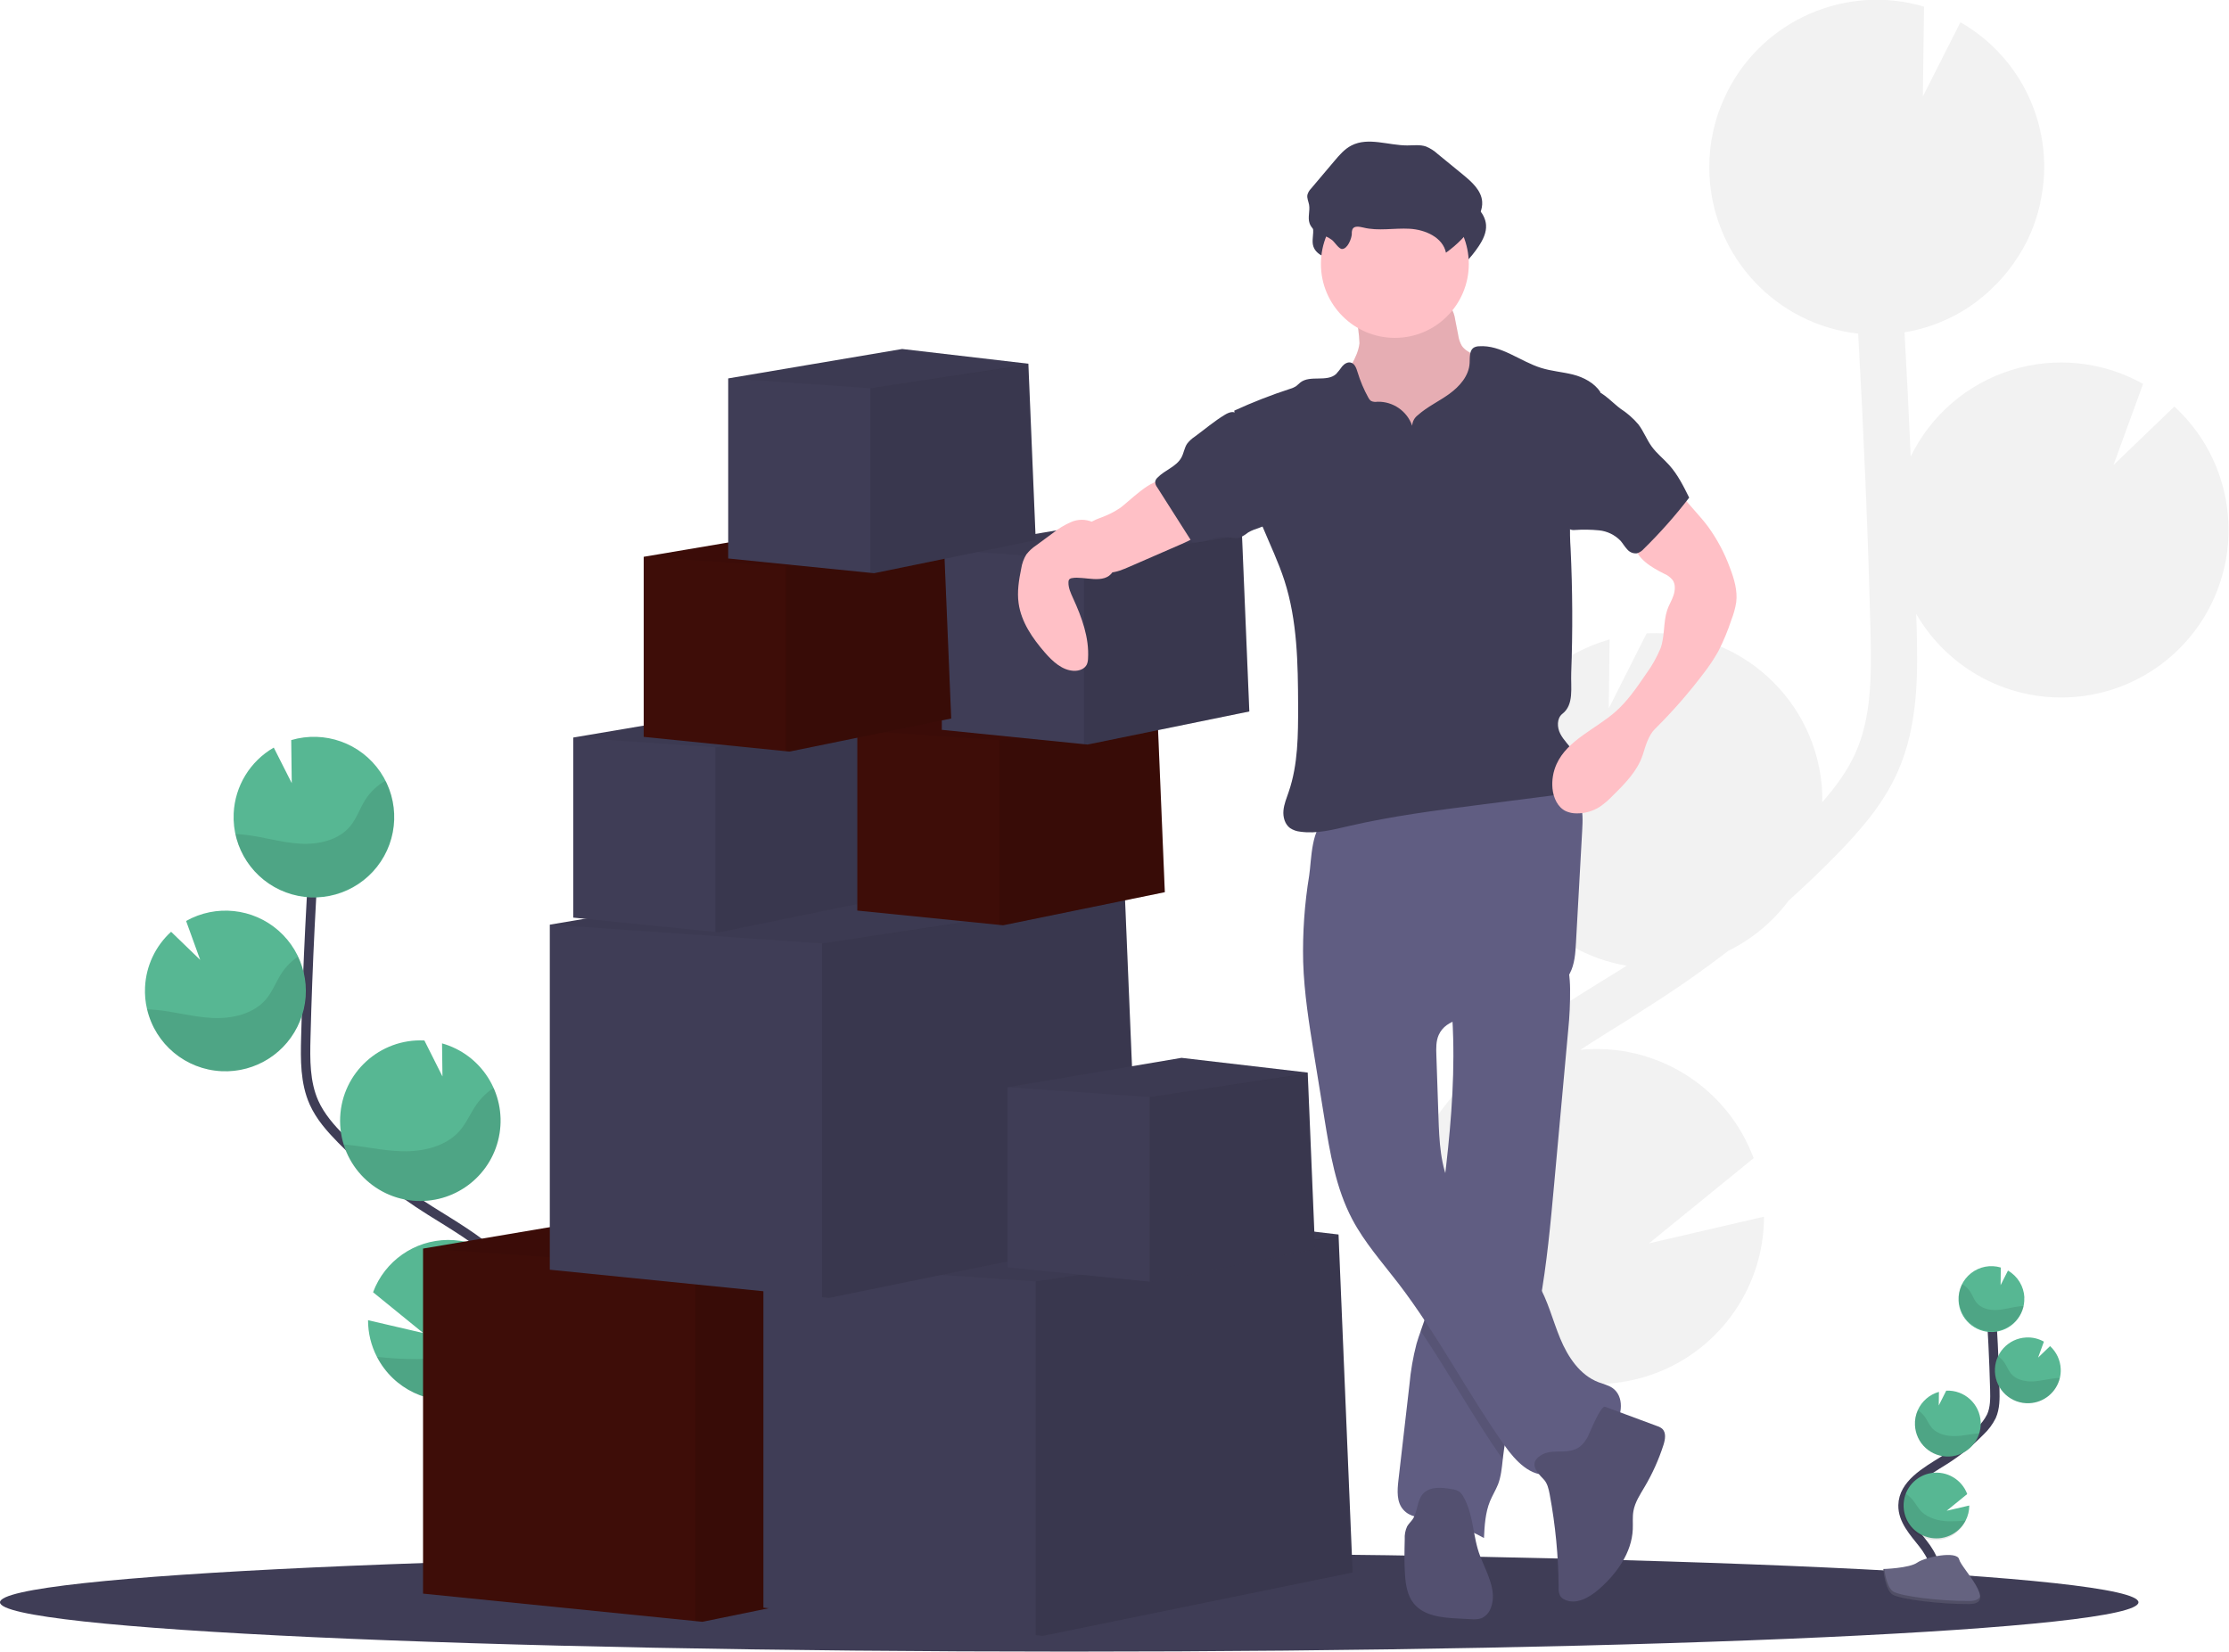
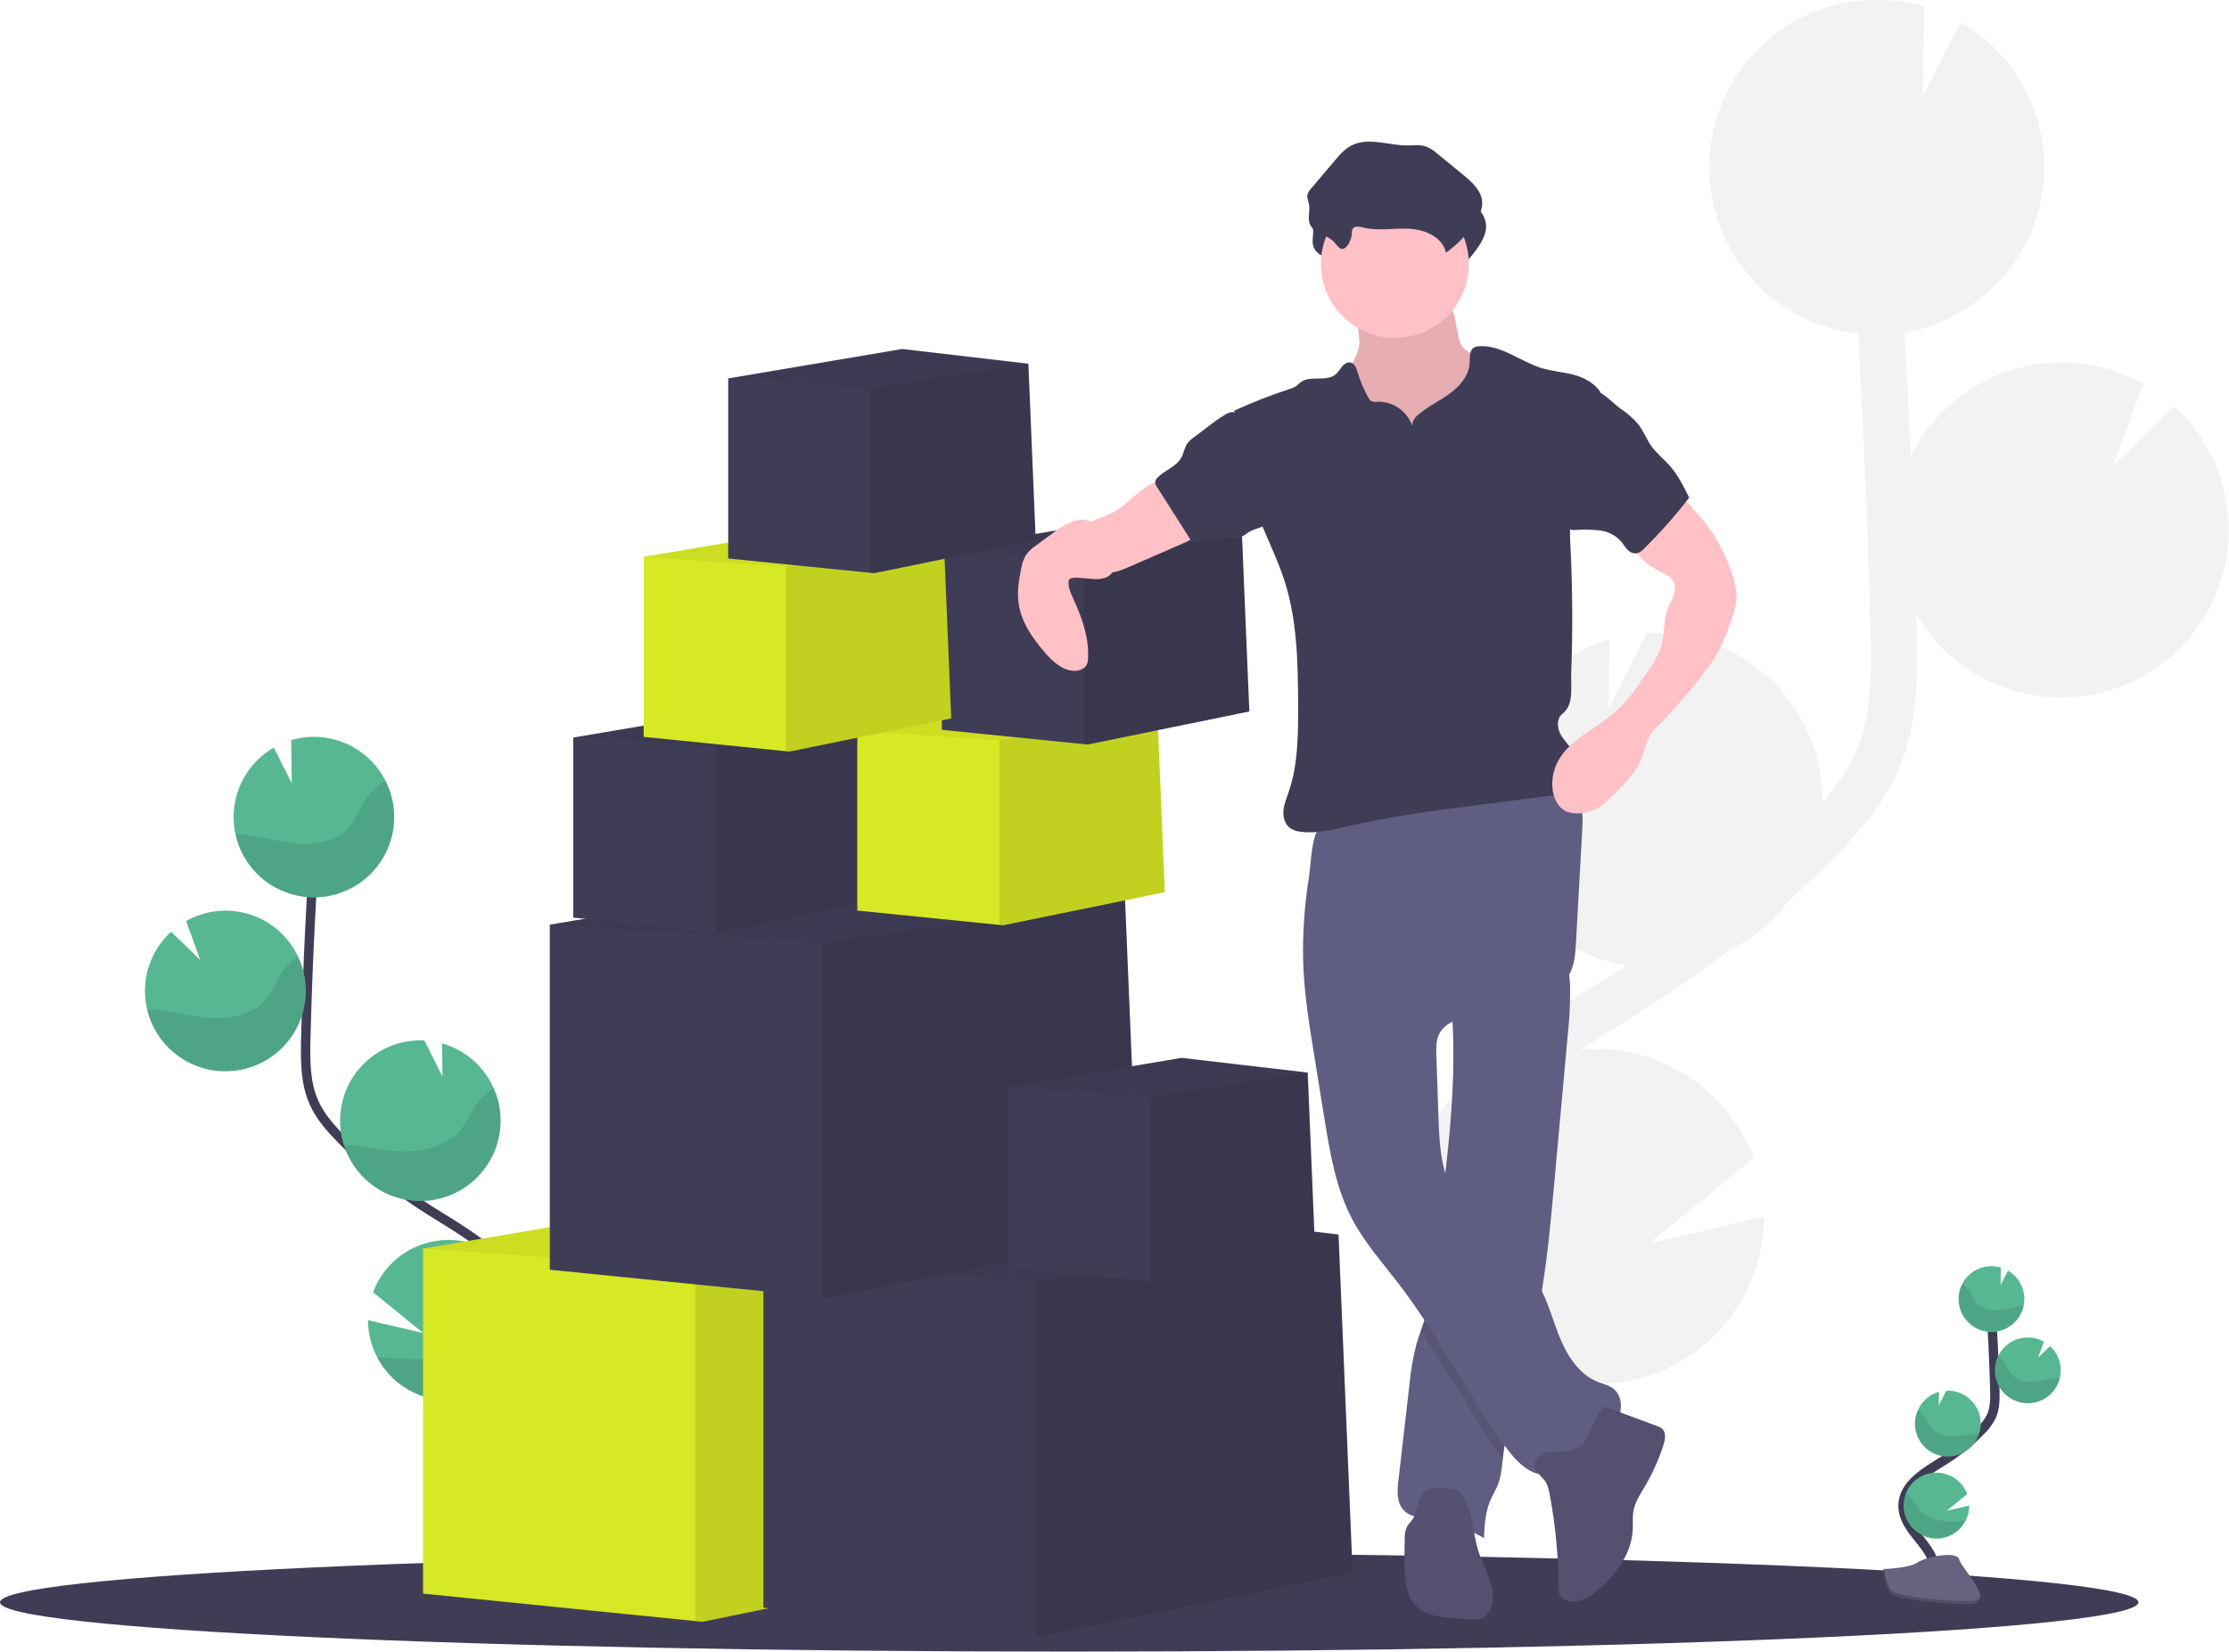
<svg xmlns="http://www.w3.org/2000/svg" data-name="Layer 1" width="949.57" height="703.65" viewBox="0 0 949.57 703.65">
  <path d="M808.53,515.61,816,511c.71-.45,1.41-.93,2.13-1.38a71.35,71.35,0,0,1-59.18-67,70.61,70.61,0,0,1,6.16-32.5,71.47,71.47,0,0,1,45.81-39.52l-.37,29.4,16.15-32a.64.64,0,0,1,.2,0,71.34,71.34,0,0,1,74.59,67.94c.06,1.36,0,2.7,0,4,5.62-6.41,10.72-13.28,14.1-20.81,6.84-15.25,7-32.52,6.43-53.51-1.08-41.6-2.87-83.51-5.21-125.3a71.3,71.3,0,0,1-63.35-67.49c-.1-2.19-.07-4.34,0-6.48,0-.53,0-1.07.08-1.6.14-2.07.33-4.12.65-6.14,0-.34.12-.66.18-1q.44-2.57,1.05-5.08c.16-.62.31-1.25.48-1.87.5-1.82,1-3.61,1.69-5.38.21-.59.46-1.16.68-1.74.51-1.3,1.06-2.58,1.64-3.85.31-.67.61-1.33.94-2,.08-.17.15-.34.24-.51l0,0a71.29,71.29,0,0,1,83.76-36.18l-.48,38.26,16-31.6a70.9,70.9,0,0,1,34,76.87h.08c-.11.51-.27,1-.39,1.5-.22.94-.46,1.87-.72,2.8-.34,1.19-.72,2.36-1.11,3.53-.3.87-.59,1.76-.92,2.62-.48,1.26-1,2.49-1.58,3.72-.32.72-.61,1.45-1,2.16q-1.37,2.76-3,5.4c-.37.61-.79,1.19-1.18,1.8-.76,1.18-1.53,2.35-2.36,3.49-.51.7-1.06,1.37-1.6,2.06-.78,1-1.58,2-2.41,2.91-.59.67-1.19,1.33-1.81,2-.87.92-1.77,1.81-2.7,2.69-.61.59-1.23,1.18-1.87,1.74-1.05.93-2.15,1.82-3.26,2.69-.56.44-1.1.9-1.68,1.32q-2.53,1.88-5.23,3.53c-.34.2-.7.37-1,.57-1.5.89-3,1.72-4.61,2.5-.67.33-1.37.62-2.06.93-1.29.58-2.59,1.14-3.92,1.65-.77.29-1.56.56-2.35.83-1.31.45-2.64.86-4,1.23-.8.22-1.59.44-2.4.63-1.46.35-2.95.64-4.45.89-.1,0-.19,0-.29.06q1.48,26.44,2.63,52.91a71.3,71.3,0,0,1,99-30.95l-12.61,34.55,25.94-24.91a71.14,71.14,0,0,1,23,49.26,69.82,69.82,0,0,1-1.81,19.65,71.31,71.31,0,0,1-131.17,19.43c0,1.79.13,3.59.18,5.38.47,18.52,1.06,41.56-8.17,62.14-6.25,13.95-16.32,25.28-26.27,35.43-6.47,6.61-13.18,13-20.06,19.19a71.34,71.34,0,0,1-25.76,21.42q-16.95,13.06-35.1,24.46L819,532.48c-6.79,4.21-13.75,8.53-20.58,13,1.2-.12,2.39-.25,3.61-.3a71.37,71.37,0,0,1,70.24,46.43L827.69,627.9l49-11.37a71.37,71.37,0,0,1-102.28,64.25c1.1,1.38,2.21,2.75,3.31,4.12,2.19,2.73,4.37,5.44,6.5,8.13,29,36.73,37.08,71.61,22.71,98.2l-17.46-9.44c14-25.88-7-59-20.83-76.46-2.09-2.64-4.23-5.3-6.39-8-18.53-23-39.53-49.12-39-81.13C724,568,770.89,538.93,808.53,515.61Z" transform="translate(-125.21 -98.18)" fill="#f2f2f2" />
  <ellipse cx="455.5" cy="682.65" rx="455.5" ry="21" fill="#3f3d56" />
  <path d="M948.7,773c3-5.51-.4-12.26-4.28-17.18s-8.61-10-8.51-16.29c.14-9,9.69-14.31,17.33-19.08a84.8,84.8,0,0,0,15.55-12.51,22.79,22.79,0,0,0,4.79-6.4c1.57-3.52,1.53-7.52,1.43-11.38q-.5-19.26-1.9-38.48" transform="translate(-125.21 -98.18)" fill="none" stroke="#3f3d56" stroke-miterlimit="10" stroke-width="4" />
  <path d="M987.62,651a14.06,14.06,0,0,0-7-11.5l-3.14,6.22.09-7.52a14,14,0,0,0-18,14.12,14,14,0,0,0,28-1.32Z" transform="translate(-125.21 -98.18)" fill="#57b793" />
  <path d="M962.59,746a14,14,0,1,1,.67-11.3l-8.76,7.13,9.64-2.24A14,14,0,0,1,962.59,746Z" transform="translate(-125.21 -98.18)" fill="#57b793" />
  <path d="M955.66,718.71A14,14,0,0,1,941,705.34a13.8,13.8,0,0,1,1.21-6.39,14.06,14.06,0,0,1,9-7.78l-.07,5.79,3.18-6.3h0a14,14,0,0,1,1.31,28.05Z" transform="translate(-125.21 -98.18)" fill="#57b793" />
  <path d="M989.73,696a14,14,0,0,1-1.32-28,13.9,13.9,0,0,1,7.52,1.78l-2.48,6.8,5.1-4.9a14,14,0,0,1,4.54,9.69,13.69,13.69,0,0,1-.36,3.86A14,14,0,0,1,989.73,696Z" transform="translate(-125.21 -98.18)" fill="#57b793" />
  <path d="M985.73,654.7c-3.24.36-6.39,1.37-9.64,1.57s-6.82-.58-8.88-3.11c-1.11-1.36-1.66-3.08-2.6-4.56a10,10,0,0,0-3.53-3.33,14,14,0,1,0,26.24,9.32C986.78,654.61,986.25,654.65,985.73,654.7Z" transform="translate(-125.21 -98.18)" opacity="0.1" />
  <path d="M989.73,696a14,14,0,0,1-13.35-20,10.4,10.4,0,0,1,2.82,2.83c1,1.51,1.6,3.25,2.78,4.64,2.18,2.57,5.92,3.41,9.31,3.25s6.65-1.11,10-1.42c.46,0,.94-.08,1.41-.09A14,14,0,0,1,989.73,696Z" transform="translate(-125.21 -98.18)" opacity="0.1" />
  <path d="M955.66,718.71A14,14,0,0,1,941,705.34a13.8,13.8,0,0,1,1.21-6.39,11.52,11.52,0,0,1,3,2.85c1.09,1.54,1.77,3.31,3,4.73,2.37,2.64,6.35,3.57,9.94,3.48s6.82-.93,10.28-1.19A14.06,14.06,0,0,1,955.66,718.71Z" transform="translate(-125.21 -98.18)" opacity="0.1" />
  <path d="M962.59,746A14,14,0,0,1,937,734.5a14.56,14.56,0,0,1,3.08,2.75c1.33,1.63,2.21,3.47,3.76,5,2.87,2.81,7.5,4,11.62,4.08A60.15,60.15,0,0,0,962.59,746Z" transform="translate(-125.21 -98.18)" opacity="0.1" />
  <path d="M927.54,766.65s11.07-.34,14.41-2.72,17-5.22,17.87-1.4,16.65,19,4.14,19.06-29.06-2-32.39-4S927.54,766.65,927.54,766.65Z" transform="translate(-125.21 -98.18)" fill="#656380" />
  <path d="M964.18,780.26c-12.5.1-29.06-2-32.39-4-2.53-1.54-3.55-7.09-3.88-9.65l-.37,0s.7,8.93,4,11,19.88,4.08,32.39,4c3.61,0,4.86-1.32,4.79-3.22C968.25,779.52,966.87,780.24,964.18,780.26Z" transform="translate(-125.21 -98.18)" opacity="0.2" />
  <path d="M319.62,742.15c-7.26-13.44,1-29.9,10.44-41.88s21-24.44,20.75-39.71c-.36-21.94-23.64-34.89-42.24-46.52a206.29,206.29,0,0,1-37.93-30.49c-4.57-4.67-9-9.65-11.66-15.61-3.84-8.58-3.74-18.33-3.49-27.73q1.2-47,4.64-93.82" transform="translate(-125.21 -98.18)" fill="none" stroke="#3f3d56" stroke-miterlimit="10" stroke-width="4" />
  <path d="M224.76,444.68a34.21,34.21,0,0,1,17.08-28l7.66,15.15-.23-18.34a34.22,34.22,0,1,1-24.51,31.22Z" transform="translate(-125.21 -98.18)" fill="#57b793" />
  <path d="M285.78,676.24a34.2,34.2,0,0,0,64.59-14,33.76,33.76,0,0,0-2.23-13.88,34.22,34.22,0,0,0-64,.37l21.37,17.38L282,660.64A33.83,33.83,0,0,0,285.78,676.24Z" transform="translate(-125.21 -98.18)" fill="#57b793" />
  <path d="M302.67,609.82a34.22,34.22,0,0,0,10.85-67.12l.18,14.09L306,541.46h-.09a34.22,34.22,0,0,0-3.19,68.37Z" transform="translate(-125.21 -98.18)" fill="#57b793" />
  <path d="M219.61,554.55a34.22,34.22,0,1,0-15.12-64l6,16.57L198.1,495.15A34.06,34.06,0,0,0,187,518.77a33.37,33.37,0,0,0,.87,9.42A34.21,34.21,0,0,0,219.61,554.55Z" transform="translate(-125.21 -98.18)" fill="#57b793" />
  <path d="M229.36,453.8c7.9.87,15.58,3.32,23.5,3.81s16.63-1.4,21.64-7.56c2.7-3.32,4.05-7.52,6.33-11.14a24.28,24.28,0,0,1,8.62-8.11,34.22,34.22,0,1,1-64,22.71C226.78,453.57,228.08,453.66,229.36,453.8Z" transform="translate(-125.21 -98.18)" opacity="0.1" />
  <path d="M219.61,554.55a34.24,34.24,0,0,0,32.55-48.8,25.31,25.31,0,0,0-6.88,6.88c-2.44,3.68-3.91,7.93-6.78,11.31-5.33,6.26-14.43,8.31-22.69,7.94s-16.23-2.73-24.45-3.48c-1.14-.1-2.3-.18-3.45-.21A34.21,34.21,0,0,0,219.61,554.55Z" transform="translate(-125.21 -98.18)" opacity="0.1" />
  <path d="M302.67,609.82a34.21,34.21,0,0,0,32.82-48.17,27.67,27.67,0,0,0-7.23,7c-2.66,3.75-4.32,8.07-7.43,11.53-5.77,6.43-15.47,8.7-24.22,8.49-8.47-.18-16.63-2.26-25.05-2.91A34.24,34.24,0,0,0,302.67,609.82Z" transform="translate(-125.21 -98.18)" opacity="0.1" />
  <path d="M285.78,676.24a34.2,34.2,0,0,0,64.59-14,33.76,33.76,0,0,0-2.23-13.88,34.26,34.26,0,0,0-7.5,6.69c-3.25,4-5.4,8.46-9.16,12.16-7,6.86-18.29,9.7-28.34,10A146.77,146.77,0,0,1,285.78,676.24Z" transform="translate(-125.21 -98.18)" opacity="0.1" />
-   <polygon points="431.22 663.95 299.22 690.95 296.22 690.65 180.22 678.95 180.22 531.95 322.22 507.95 425.22 519.95 425.25 520.6 425.26 520.92 431.22 663.95" fill="#3e0d08" />
+   <polygon points="431.22 663.95 299.22 690.95 296.22 690.65 180.22 678.95 180.22 531.95 322.22 507.95 425.22 519.95 425.25 520.6 425.26 520.92 431.22 663.95" fill="#d7e824" />
  <polygon points="431.22 663.95 299.22 690.95 296.22 690.65 296.22 539.95 425.25 520.6 431.22 663.95" opacity="0.1" />
  <polygon points="425.26 520.92 425.22 520.95 296.22 539.95 180.22 531.95 322.22 507.95 425.22 519.95 425.25 520.6 425.26 520.92" opacity="0.05" />
  <polygon points="576.22 669.95 444.22 696.95 441.22 696.65 325.22 684.95 325.22 537.95 467.22 513.95 570.22 525.95 570.25 526.6 570.26 526.92 576.22 669.95" fill="#3f3d56" />
  <polygon points="576.22 669.95 444.22 696.95 441.22 696.65 441.22 545.95 570.25 526.6 576.22 669.95" opacity="0.1" />
  <polygon points="570.26 526.92 570.22 526.95 441.22 545.95 325.22 537.95 467.22 513.95 570.22 525.95 570.25 526.6 570.26 526.92" opacity="0.05" />
  <polygon points="485.22 525.95 353.22 552.95 350.22 552.65 234.22 540.95 234.22 393.95 376.22 369.95 479.22 381.95 479.25 382.6 479.26 382.92 485.22 525.95" fill="#3f3d56" />
  <polygon points="485.22 525.95 353.22 552.95 350.22 552.65 350.22 401.95 479.25 382.6 485.22 525.95" opacity="0.1" />
  <polygon points="479.26 382.92 479.22 382.95 350.22 401.95 234.22 393.95 376.22 369.95 479.22 381.95 479.25 382.6 479.26 382.92" opacity="0.05" />
  <polygon points="560.22 532.11 491.33 546.21 489.76 546.05 429.22 539.94 429.22 463.22 503.33 450.69 557.09 456.96 557.11 457.3 557.11 457.46 560.22 532.11" fill="#3f3d56" />
  <polygon points="560.22 532.11 491.33 546.21 489.76 546.05 489.76 467.4 557.11 457.3 560.22 532.11" opacity="0.1" />
  <polygon points="557.11 457.46 557.09 457.48 489.76 467.4 429.22 463.22 503.33 450.69 557.09 456.96 557.11 457.3 557.11 457.46" opacity="0.05" />
  <polygon points="375.22 383.11 306.33 397.2 304.76 397.05 244.22 390.94 244.22 314.22 318.33 301.69 372.09 307.96 372.11 308.3 372.11 308.46 375.22 383.11" fill="#3f3d56" />
  <polygon points="375.22 383.11 306.33 397.2 304.76 397.05 304.76 318.4 372.11 308.3 375.22 383.11" opacity="0.1" />
  <polygon points="372.11 308.46 372.09 308.48 304.76 318.4 244.22 314.22 318.33 301.69 372.09 307.96 372.11 308.3 372.11 308.46" opacity="0.05" />
-   <polygon points="496.22 380.11 427.33 394.2 425.76 394.05 365.22 387.94 365.22 311.22 439.33 298.69 493.09 304.96 493.11 305.3 493.11 305.46 496.22 380.11" fill="#3e0d08" />
+   <polygon points="496.22 380.11 427.33 394.2 425.76 394.05 365.22 387.94 365.22 311.22 439.33 298.69 493.09 304.96 493.11 305.3 493.11 305.46 496.22 380.11" fill="#d7e824" />
  <polygon points="496.22 380.11 427.33 394.2 425.76 394.05 425.76 315.4 493.11 305.3 496.22 380.11" opacity="0.1" />
  <polygon points="493.11 305.46 493.09 305.48 425.76 315.4 365.22 311.22 439.33 298.69 493.09 304.96 493.11 305.3 493.11 305.46" opacity="0.05" />
  <polygon points="532.22 303.11 463.33 317.2 461.76 317.05 401.22 310.94 401.22 234.22 475.33 221.69 529.09 227.96 529.11 228.3 529.11 228.46 532.22 303.11" fill="#3f3d56" />
  <polygon points="532.22 303.11 463.33 317.2 461.76 317.05 461.76 238.4 529.11 228.3 532.22 303.11" opacity="0.1" />
  <polygon points="529.11 228.46 529.09 228.48 461.76 238.4 401.22 234.22 475.33 221.69 529.09 227.96 529.11 228.3 529.11 228.46" opacity="0.05" />
  <path d="M704.35,244.45c-.73,6.5-5.69,11.74-7.53,18-2.76,9.45,2,19.6,8.56,27A59.77,59.77,0,0,0,747,309.19a17.91,17.91,0,0,0,6.88-.75,14.94,14.94,0,0,0,5.23-3.58c4.92-4.95,7.57-11.8,8.62-18.71s.65-13.94.24-20.91a11.83,11.83,0,0,0-.78-4.22,10.72,10.72,0,0,0-2.71-3.33,63,63,0,0,0-11.65-8.47c-1.8-1-3.73-2-4.88-3.73a12.21,12.21,0,0,1-1.51-4.47l-1.29-6.56a12.86,12.86,0,0,0-1.89-5.32c-2.27-3.06-6.62-3.48-10.43-3.63l-14-.55c-4.35-.17-10.07-1.42-14.32-.56-4,.79-2.65,4.45-1.93,7.77A56.18,56.18,0,0,1,704.35,244.45Z" transform="translate(-125.21 -98.18)" fill="#ffc0c6" />
  <path d="M704.35,244.45c-.73,6.5-5.69,11.74-7.53,18-2.76,9.45,2,19.6,8.56,27A59.77,59.77,0,0,0,747,309.19a17.91,17.91,0,0,0,6.88-.75,14.94,14.94,0,0,0,5.23-3.58c4.92-4.95,7.57-11.8,8.62-18.71s.65-13.94.24-20.91a11.83,11.83,0,0,0-.78-4.22,10.72,10.72,0,0,0-2.71-3.33,63,63,0,0,0-11.65-8.47c-1.8-1-3.73-2-4.88-3.73a12.21,12.21,0,0,1-1.51-4.47l-1.29-6.56a12.86,12.86,0,0,0-1.89-5.32c-2.27-3.06-6.62-3.48-10.43-3.63l-14-.55c-4.35-.17-10.07-1.42-14.32-.56-4,.79-2.65,4.45-1.93,7.77A56.18,56.18,0,0,1,704.35,244.45Z" transform="translate(-125.21 -98.18)" opacity="0.1" />
  <path d="M793.26,537.21l-5.94,65.12c-1.55,17.08-3.13,34.23-6.17,51.09-1,5.81-2.28,11.59-3.74,17.32-4.06,15.91-9.95,31.46-11.85,47.77-.06.47-.11,1-.16,1.43-.39,3.6-.73,7.24-2,10.6-1,2.49-2.41,4.76-3.44,7.22-2,4.92-2.32,10.36-2.57,15.69a67.64,67.64,0,0,0-23.29-8c-4-.59-8.35-1-11-4-3-3.26-2.65-8.25-2.15-12.63q2.36-20.4,4.7-40.78a106.28,106.28,0,0,1,3-17.32c.54-1.89,1.19-3.75,1.85-5.61.91-2.56,1.83-5.12,2.52-7.75A93.33,93.33,0,0,0,735,644.53c1.61-13.68,3.55-27.33,5.25-41l.09-.72c2.55-20.72,4.49-41.54,3.93-62.41-.08-3.09-.21-6.18-.41-9.28-.28-4.49-.69-6.87,3-9.68,4.11-3.1,9.52-5.27,14.22-7.3,2.53-1.1,30.39-11,31-8.82a54.29,54.29,0,0,1,2,14.22A158.22,158.22,0,0,1,793.26,537.21Z" transform="translate(-125.21 -98.18)" fill="#605d82" />
  <path d="M781.15,653.42c-1,5.81-2.28,11.59-3.74,17.32-4.06,15.91-9.95,31.46-11.85,47.77-.06.47-.11,1-.16,1.43-12.42-17.74-22.88-36.82-35-54.75.91-2.56,1.83-5.12,2.52-7.75A93.33,93.33,0,0,0,735,644.53c1.61-13.68,3.55-27.33,5.25-41l.09-.72a42.47,42.47,0,0,0,3,8.41c8.14,16.54,27.48,24.9,36.94,40.73Q780.75,652.69,781.15,653.42Z" transform="translate(-125.21 -98.18)" opacity="0.1" />
  <path d="M680.37,508c.41,13.26,2.53,26.41,4.65,39.51l4.37,27c2.39,14.8,4.89,29.89,11.89,43.14,5.24,9.92,12.78,18.38,19.61,27.27,16.78,21.86,29.39,46.63,45.3,69.13,4.63,6.54,11.24,13.62,19.13,12.25,5.18-.89,8.94-5.21,13-8.53,4.8-3.92,10.58-6.79,14.36-11.71s4.52-13.08-.6-16.58c-1.75-1.19-3.88-1.64-5.86-2.4-7.93-3-13.07-10.76-16.33-18.6s-5.25-16.25-9.6-23.54c-9.46-15.83-28.81-24.19-36.95-40.74-4.56-9.26-5-20-5.34-30.27l-.89-26.31c-.1-2.88-.17-5.87,1-8.5,3.11-7,12.51-7.66,20.13-8.55a68.75,68.75,0,0,0,24.67-7.78c4.39-2.37,8.67-5.39,11-9.79,2.14-4,2.43-8.71,2.68-13.25l2.64-47.69c.23-4.1.43-8.35-1-12.19-3.63-9.66-15.83-12.82-26.14-12.36-19.18.86-36.88,9.11-55,14.69-4.49,1.38-9,2.62-13.63,3.55-4,.81-9,.48-12.84,1.78-6.88,2.32-6.71,17.38-7.68,23.62A198.29,198.29,0,0,0,680.37,508Z" transform="translate(-125.21 -98.18)" fill="#605d82" />
  <path d="M782.72,728.32c1.69,1.71,2.24,4.21,2.68,6.57a224.15,224.15,0,0,1,3.8,39.71,6.58,6.58,0,0,0,.71,3.6,4.59,4.59,0,0,0,1.87,1.5c4.89,2.33,10.56-.92,14.64-4.49,7.55-6.61,13.94-15.49,14.37-25.52.11-2.58-.18-5.19.27-7.74.66-3.78,2.87-7.07,4.81-10.37a88.05,88.05,0,0,0,8-17.82c.74-2.34,1.24-5.28-.6-6.91a6.43,6.43,0,0,0-2.17-1.13L809,697.52c-1.92-.71-6.68,11.52-7.43,12.86-1.85,3.27-3.69,5.12-7.4,5.88s-8.29-.34-11.83,1.55C776.34,721,779.33,724.91,782.72,728.32Z" transform="translate(-125.21 -98.18)" fill="#535070" />
  <path d="M748.64,735.87a6.73,6.73,0,0,0-1.68-2.13,7.53,7.53,0,0,0-3.39-1.15c-4.2-.72-9.18-1.19-12.09,1.94-2.72,2.93-2.25,7.7-4.52,11-.72,1-1.7,1.9-2.32,3a11.26,11.26,0,0,0-1,5.38c-.12,5.09-.24,10.2.12,15.28.29,4.26,1,8.73,3.67,12.07,4.28,5.36,12,6.13,18.84,6.47l5.55.29a11,11,0,0,0,4.54-.42,7.45,7.45,0,0,0,3.92-4.31c2.89-7.18-1.68-14.91-4.5-22.11C752.53,752.89,753.11,743.7,748.64,735.87Z" transform="translate(-125.21 -98.18)" fill="#535070" />
  <path d="M702.75,207.8a4.53,4.53,0,0,1,.31-2.14c.81-1.43,2.93-1,4.53-.64,6.43,1.62,13.21.15,19.84.53s14.09,3.69,15.42,10.19a48.21,48.21,0,0,0,12.23-12.56c1.84-2.75,3.44-5.9,3.19-9.2-.36-4.76-4.35-8.32-8-11.34l-11-9a16.71,16.71,0,0,0-4.94-3.14c-2.54-.87-5.32-.45-8-.45-8,0-16.58-3.65-23.71,0-3,1.53-5.23,4.16-7.39,6.72l-9.83,11.64a6.21,6.21,0,0,0-1.58,2.67c-.28,1.42.45,2.82.71,4.25.46,2.6-.66,5.38.2,7.88,1.43,4.14,6.47,4.73,9.55,7.11,1.14.88,2.94,3.89,4.31,3.85C701,214.12,702.68,209.72,702.75,207.8Z" transform="translate(-125.21 -98.18)" fill="#3f3d56" />
  <circle cx="594.22" cy="112.45" r="31.5" fill="#ffc0c6" />
  <path d="M726.81,279.56A15.26,15.26,0,0,0,712,269.34a4.45,4.45,0,0,1-2.74-.35,3.79,3.79,0,0,1-1.13-1.4,55.73,55.73,0,0,1-4.59-10.86c-.5-1.67-1.19-3.64-2.88-4.07-1.36-.35-2.75.53-3.66,1.6a35,35,0,0,1-2.62,3.29c-4,3.54-11,.31-15.19,3.56-.69.53-1.26,1.21-2,1.7a9.1,9.1,0,0,1-2.31,1A221.38,221.38,0,0,0,651,273.14c2.8,16.84,5.66,34,12.22,49.75,3.12,7.5,6.65,14.85,9.15,22.58,5.54,17.13,5.78,35.46,5.85,53.47,0,12.32,0,24.9-4,36.56-.9,2.64-2,5.26-2.25,8s.57,5.84,2.82,7.48a9.51,9.51,0,0,0,4.35,1.53c6.91,1,13.87-.82,20.67-2.4,18.23-4.22,36.83-6.64,55.38-9l31.1-4a18.19,18.19,0,0,0,6.44-1.67c5.69-3.11,6.23-11.67,2.69-17.11-1.69-2.61-4.08-4.75-5.51-7.51s-1.54-6.64.91-8.55c5-3.9,3.5-11.13,3.74-17.45q1-26.52-.27-53a103.72,103.72,0,0,1-.18-11c.35-6.22,1.89-12.31,3.43-18.36l9.45-37.2c-2.47-3.9-7.2-6.38-11.67-7.5s-9.14-1.45-13.55-2.82c-9-2.8-17.08-9.9-26.51-9.24a4.85,4.85,0,0,0-2.06.5c-2.12,1.21-1.79,4.27-1.92,6.71-.3,5.41-4.28,9.92-8.66,13.09s-9.4,5.47-13.43,9.08A6,6,0,0,0,726.81,279.56Z" transform="translate(-125.21 -98.18)" fill="#3f3d56" />
  <path d="M602,314.85a37,37,0,0,1-6.62,3.41c-2.2.87-4.55,1.56-6.35,3.08a10.05,10.05,0,0,0-2.21,2.73A12.13,12.13,0,0,0,598,342.14c2.89-.15,5.62-1.32,8.27-2.47L628.49,330c3.76-1.63,7.82-3.53,9.6-7.23a1.74,1.74,0,0,0,.22-1.15,1.89,1.89,0,0,0-.92-1,49.77,49.77,0,0,1-12.93-12.2c-.91-1.24-2-4.16-3.32-4.91C616.44,300.9,605.77,312.41,602,314.85Z" transform="translate(-125.21 -98.18)" fill="#ffc0c6" />
  <path d="M839.52,307l8.19,9.36c1.76,2,3.52,4,5.12,6.16a71.67,71.67,0,0,1,9.38,17.67c1.78,4.67,3.26,9.65,2.64,14.61a36,36,0,0,1-2.05,7.43,91.86,91.86,0,0,1-5.57,13.4A76.26,76.26,0,0,1,851,385a219.1,219.1,0,0,1-20.77,23.75c-2.8,2.77-4,7.26-5.19,11-2.25,6.91-7.6,12.3-12.77,17.4a35.19,35.19,0,0,1-5.49,4.72,17.8,17.8,0,0,1-10,2.84,11,11,0,0,1-4.49-.93c-3.54-1.68-5.34-5.77-5.71-9.67a20.7,20.7,0,0,1,1.72-10.36c4.7-10.41,16.77-14.92,25.3-22.52,5-4.45,8.83-10.05,12.61-15.58a54.05,54.05,0,0,0,6.37-11.17c1.9-5.09,1.16-11.11,2.83-16.27.7-2.19,2-4.16,2.71-6.33s.95-4.74-.38-6.61a9.55,9.55,0,0,0-3.71-2.72c-5.45-2.76-11.55-6.32-12.59-12.35a13.22,13.22,0,0,1,2.44-9.43,39,39,0,0,1,6.87-7.2C833.12,311.43,837.13,309.06,839.52,307Z" transform="translate(-125.21 -98.18)" fill="#ffc0c6" />
  <path d="M596.74,327.91c-1.44-2.92-3.25-5.9-6.17-7.35a11.36,11.36,0,0,0-9,0,34.12,34.12,0,0,0-7.88,4.76l-7.06,5.21a17.37,17.37,0,0,0-4.19,3.87,16.11,16.11,0,0,0-2.18,6c-1,4.87-1.81,9.88-1.11,14.81,1.12,8,5.92,14.92,11.2,21,3.3,3.78,7.38,7.6,12.4,7.77,2.17.07,4.58-.79,5.48-2.76a6.83,6.83,0,0,0,.49-2.46c.54-8.88-2.64-17.55-6.34-25.64-1-2.2-2.08-4.48-2-6.89a1.86,1.86,0,0,1,.3-1.16,1.94,1.94,0,0,1,1.2-.59c5.07-1,13.81,2.94,17.36-2.69C601.54,338.07,598.38,331.22,596.74,327.91Z" transform="translate(-125.21 -98.18)" fill="#ffc0c6" />
  <path d="M701.09,197.89a4.66,4.66,0,0,1,.32-2.14c.81-1.44,2.93-1,4.53-.64,6.43,1.62,13.21.15,19.84.53s14.08,3.69,15.42,10.19a48.53,48.53,0,0,0,12.23-12.56c1.84-2.76,3.44-5.91,3.19-9.21-.36-4.76-4.36-8.32-8-11.33l-11-9a16.66,16.66,0,0,0-4.93-3.14c-2.55-.87-5.32-.45-8-.45-8,0-16.58-3.65-23.71,0-3,1.53-5.23,4.16-7.39,6.72l-9.84,11.64a6.23,6.23,0,0,0-1.57,2.67c-.28,1.42.45,2.82.71,4.25.46,2.6-.66,5.38.2,7.87,1.43,4.15,6.47,4.74,9.55,7.12,1.14.88,2.94,3.89,4.31,3.85C699.32,204.21,701,199.81,701.09,197.89Z" transform="translate(-125.21 -98.18)" fill="#3f3d56" />
  <path d="M634.19,284.21a13.06,13.06,0,0,0-3.3,3.07c-1.15,1.75-1.39,4-2.38,5.8-2.12,3.94-7.09,5.35-10.18,8.58a3.19,3.19,0,0,0-1,1.68,3.71,3.71,0,0,0,.83,2.42l14.94,23.48c5,.44,9.74-2.68,14.72-2.26,1.85.15,3.76.79,5.54.24a16.1,16.1,0,0,0,3.55-2.17c3-1.88,6.92-2.1,9.41-4.57s2.7-6.1,2.67-9.47a37.37,37.37,0,0,0-.89-8.7c-2.2-9-9.09-15.94-13.41-23.92-2.11-3.89-3.25-6.16-7.7-3.49S638.4,281.13,634.19,284.21Z" transform="translate(-125.21 -98.18)" fill="#3f3d56" />
  <path d="M815.6,272.34a35.07,35.07,0,0,1,7.52,6.58c2.27,2.93,3.56,6.53,5.75,9.53s5,5.16,7.4,7.84c3.65,4.06,6.12,9,8.54,13.91A208.6,208.6,0,0,1,825.49,332a6.19,6.19,0,0,1-2.94,1.92,4.71,4.71,0,0,1-4.14-1.69c-1.08-1.12-1.84-2.52-2.87-3.69a14.75,14.75,0,0,0-9.13-4.41,62.72,62.72,0,0,0-10.35-.15,4,4,0,0,1-2.21-.37,3.65,3.65,0,0,1-1.2-1.38c-4-6.88-2.75-15.52-1.32-23.38l3.27-18a40.44,40.44,0,0,1,2.73-10c1.24-2.65,4-7.15,7.42-6.35S812.71,270.26,815.6,272.34Z" transform="translate(-125.21 -98.18)" fill="#3f3d56" />
-   <polygon points="405.22 306.11 336.33 320.2 334.76 320.05 274.22 313.94 274.22 237.22 348.33 224.69 402.09 230.96 402.11 231.3 402.11 231.46 405.22 306.11" fill="#3e0d08" />
+   <polygon points="405.22 306.11 336.33 320.2 334.76 320.05 274.22 313.94 274.22 237.22 348.33 224.69 402.09 230.96 402.11 231.3 402.11 231.46 405.22 306.11" fill="#d7e824" />
  <polygon points="405.22 306.11 336.33 320.2 334.76 320.05 334.76 241.4 402.11 231.3 405.22 306.11" opacity="0.1" />
  <polygon points="402.11 231.46 402.09 231.48 334.76 241.4 274.22 237.22 348.33 224.69 402.09 230.96 402.11 231.3 402.11 231.46" opacity="0.05" />
  <polygon points="441.22 230.11 372.33 244.21 370.76 244.05 310.22 237.94 310.22 161.22 384.33 148.69 438.09 154.96 438.11 155.3 438.11 155.46 441.22 230.11" fill="#3f3d56" />
  <polygon points="441.22 230.11 372.33 244.21 370.76 244.05 370.76 165.4 438.11 155.3 441.22 230.11" opacity="0.1" />
  <polygon points="438.11 155.46 438.09 155.48 370.76 165.4 310.22 161.22 384.33 148.69 438.09 154.96 438.11 155.3 438.11 155.46" opacity="0.05" />
</svg>
